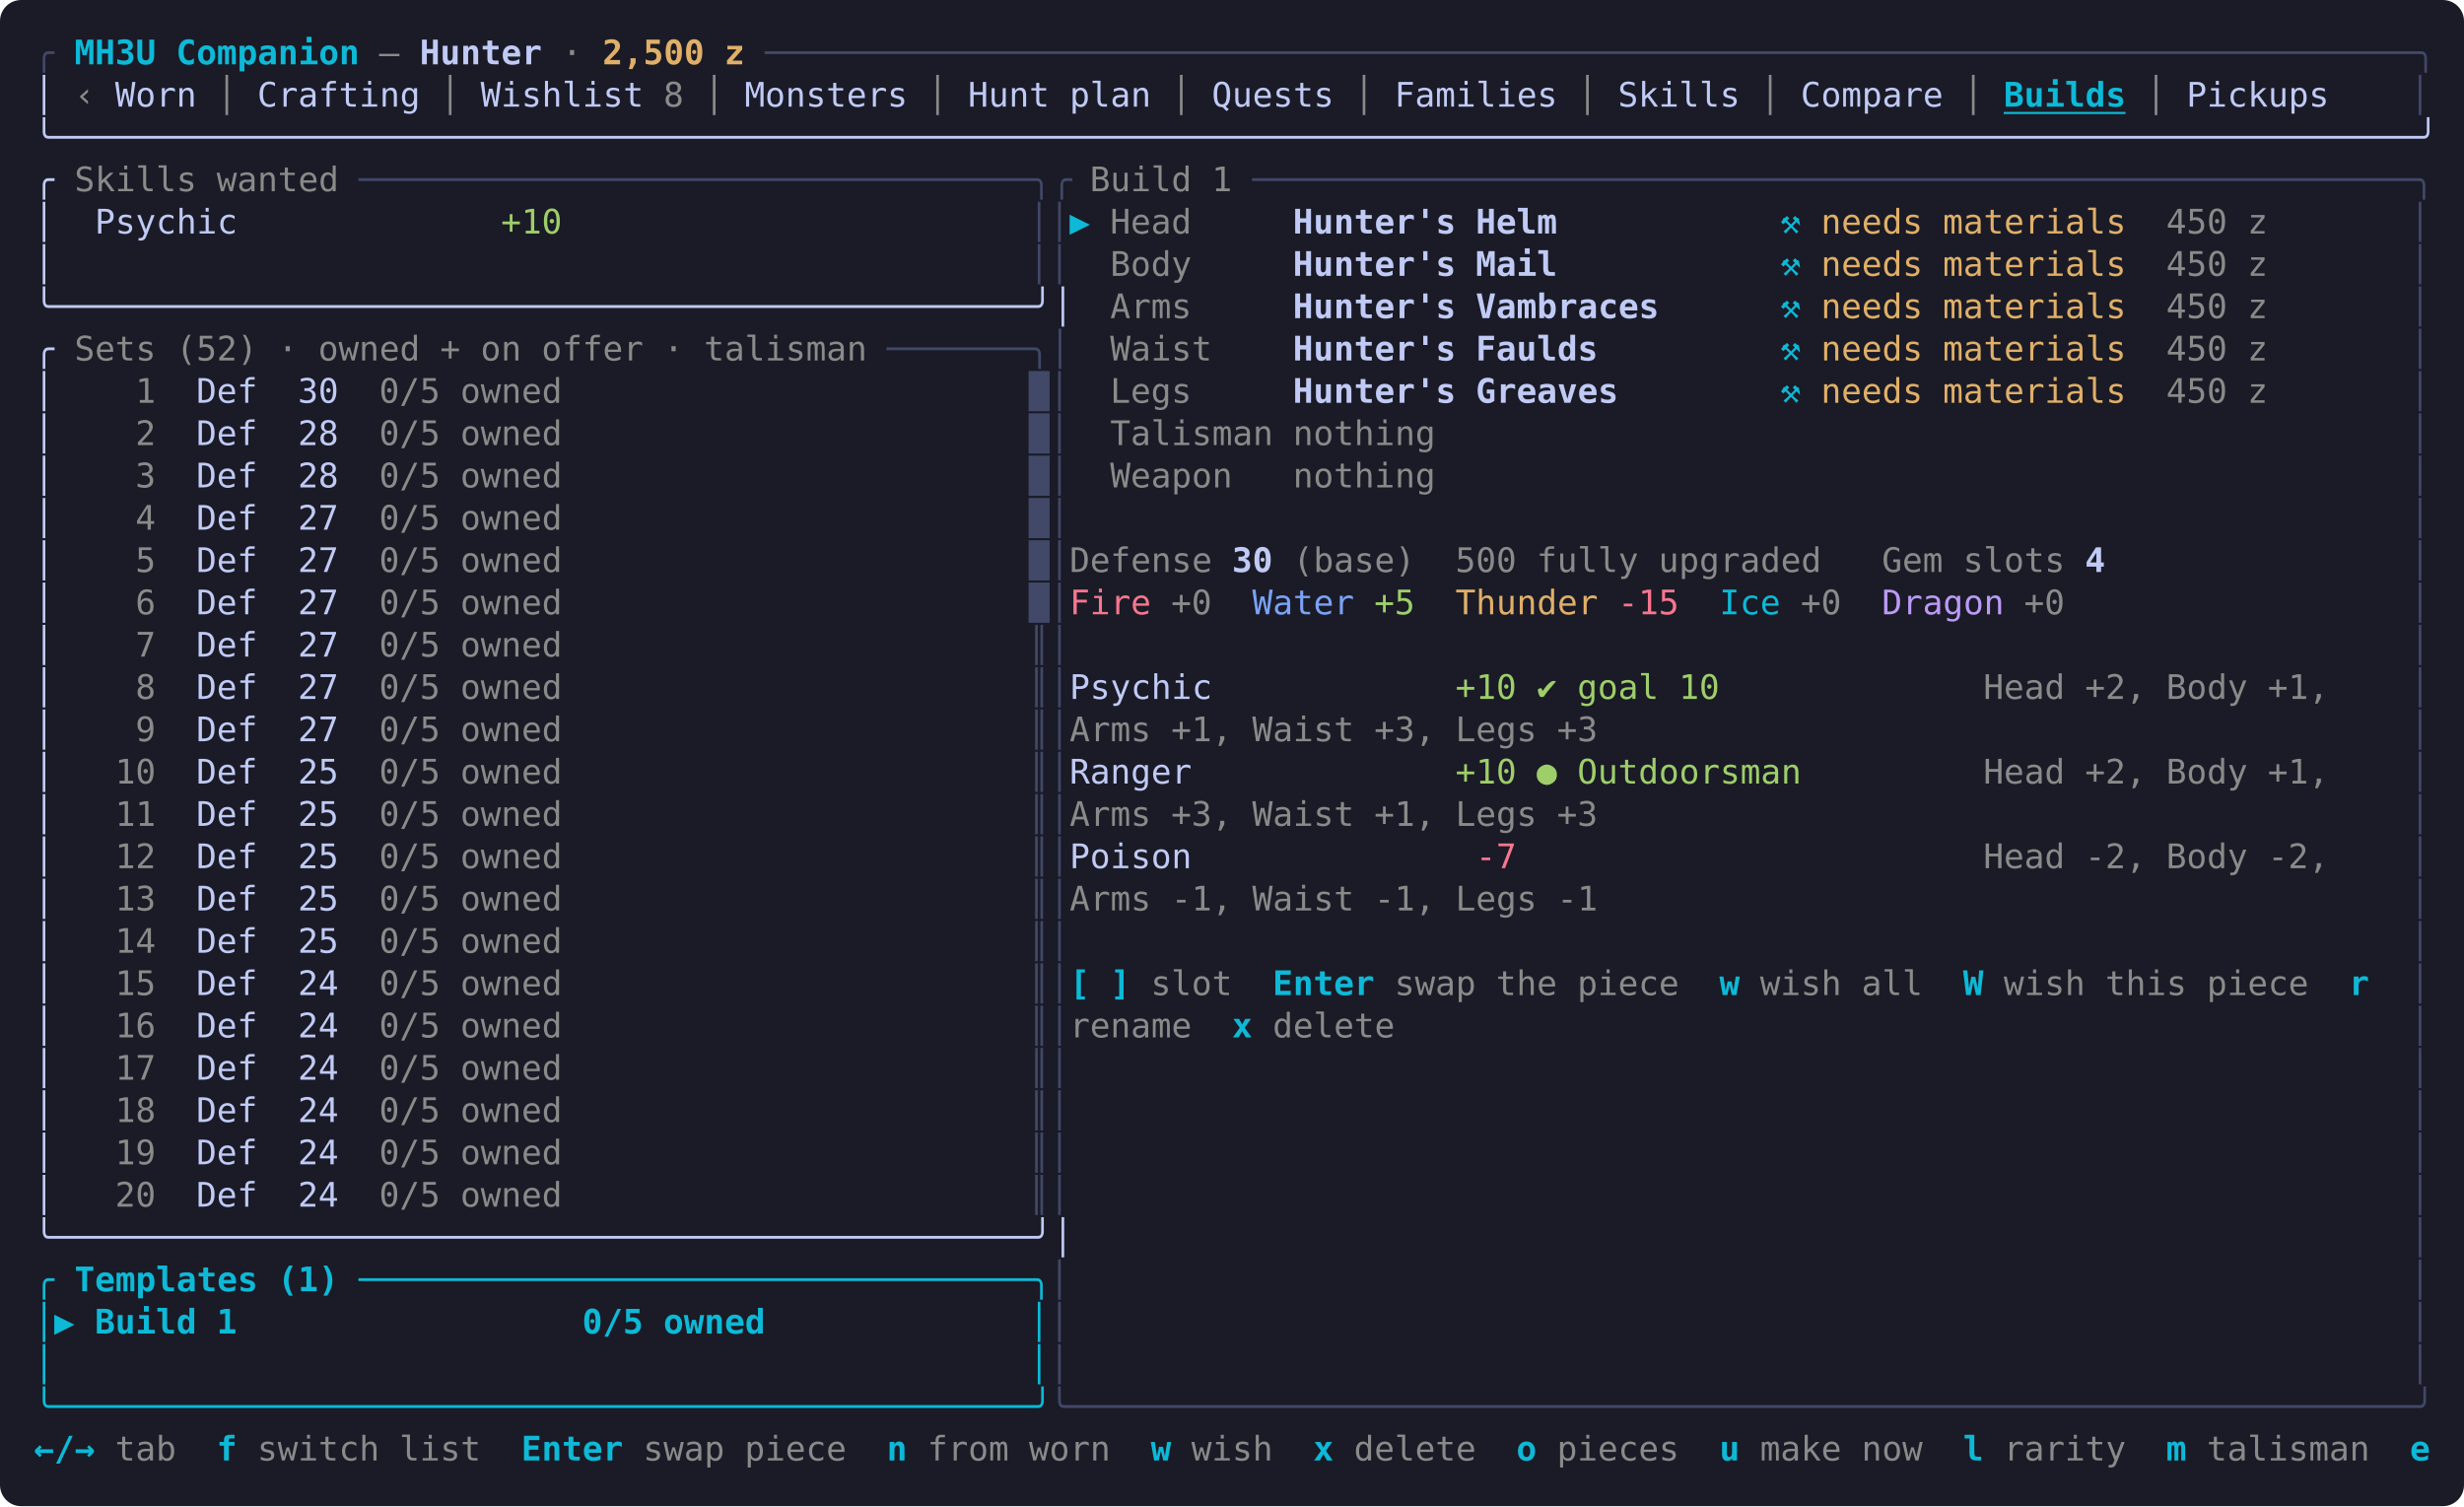
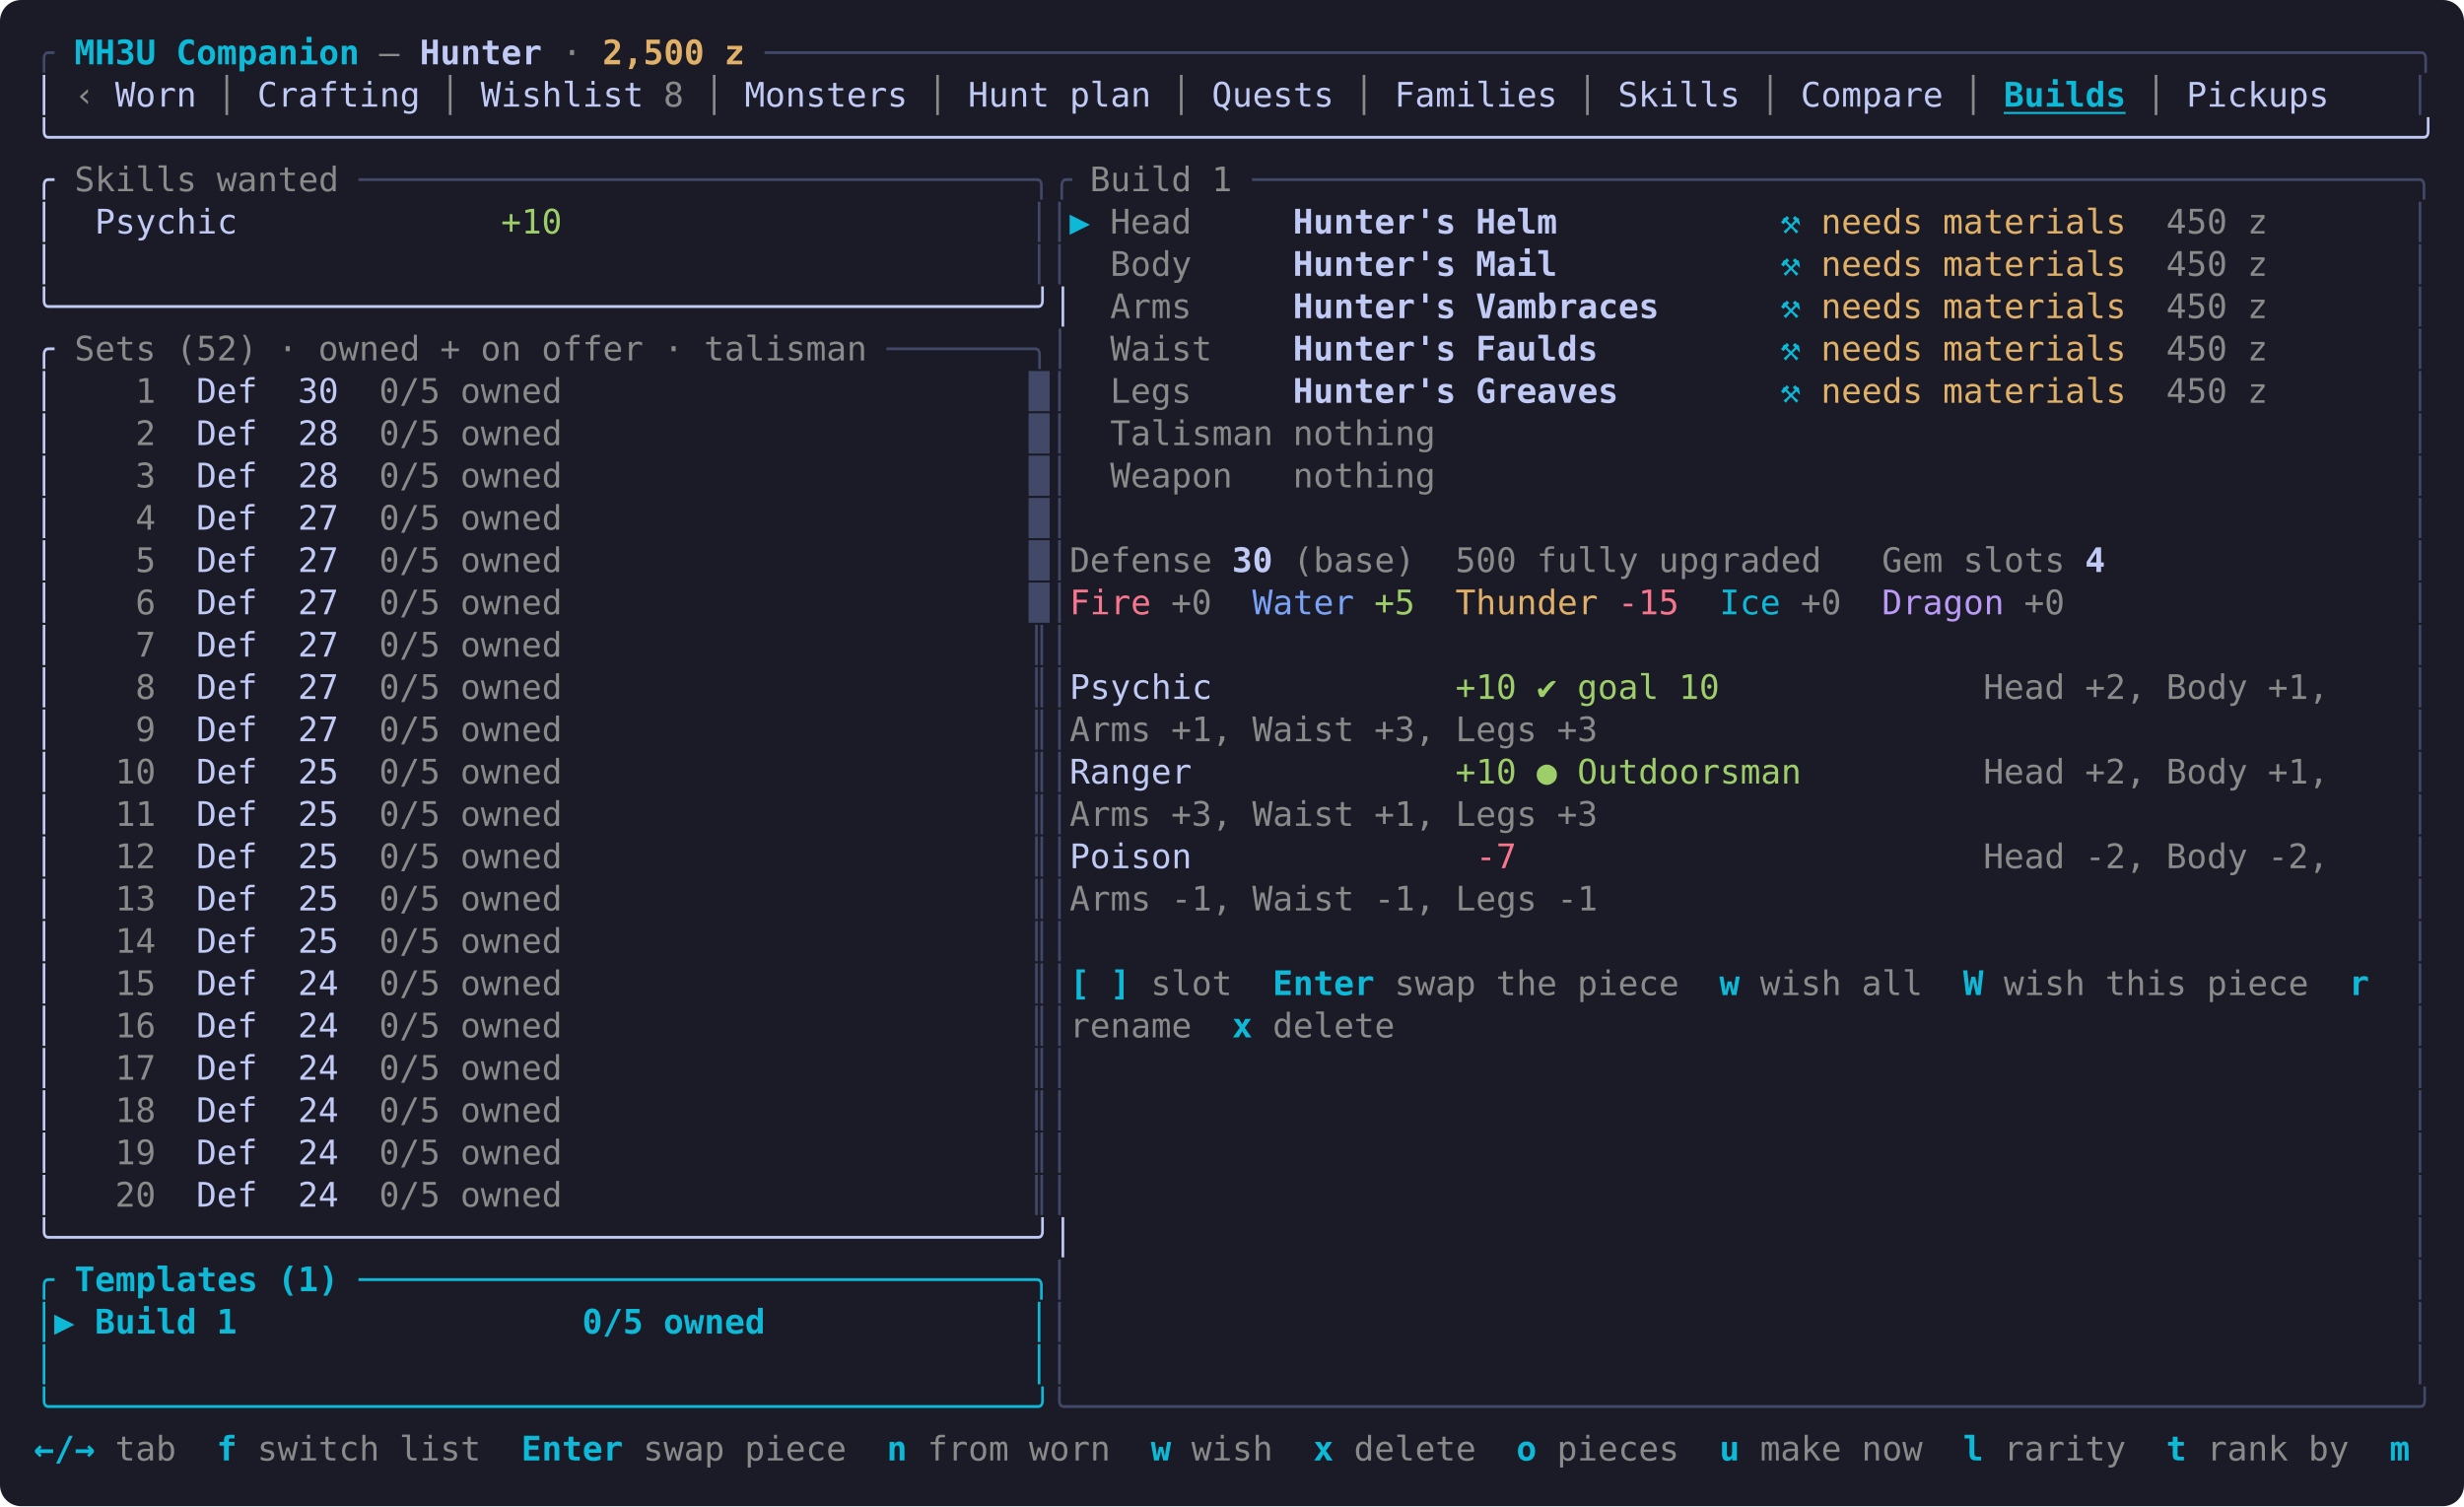
<svg xmlns="http://www.w3.org/2000/svg" width="1164.8" height="712" viewBox="0 0 1164.8 712" role="img">
  <rect width="100%" height="100%" rx="10" fill="#1a1b26" />
  <g font-family="'JetBrains Mono','JetBrainsMono Nerd Font','DejaVu Sans Mono',Menlo,Consolas,monospace" font-size="16">
    <text x="16.0" y="30.4" textLength="9.6" lengthAdjust="spacing" fill="#414868">╭</text>
    <text x="35.2" y="30.4" textLength="38.4" lengthAdjust="spacing" fill="#0db9d7" font-weight="bold">MH3U</text>
    <text x="83.2" y="30.4" textLength="86.4" lengthAdjust="spacing" fill="#0db9d7" font-weight="bold">Companion</text>
    <text x="179.2" y="30.4" textLength="9.6" lengthAdjust="spacing" fill="#8a8a8a">—</text>
    <text x="198.4" y="30.4" textLength="57.6" lengthAdjust="spacing" fill="#c0caf5" font-weight="bold">Hunter</text>
    <text x="265.6" y="30.4" textLength="9.6" lengthAdjust="spacing" fill="#8a8a8a">·</text>
    <text x="284.8" y="30.4" textLength="48.0" lengthAdjust="spacing" fill="#e0af68" font-weight="bold">2,500</text>
    <text x="342.4" y="30.4" textLength="9.6" lengthAdjust="spacing" fill="#e0af68" font-weight="bold">z</text>
    <text x="361.6" y="30.4" textLength="787.2" lengthAdjust="spacing" fill="#414868">─────────────────────────────────────────────────────────────────────────────────╮</text>
    <text x="16.0" y="50.4" textLength="9.6" lengthAdjust="spacing" fill="#c0caf5">│</text>
    <text x="35.2" y="50.4" textLength="9.6" lengthAdjust="spacing" fill="#8a8a8a">‹</text>
    <text x="54.4" y="50.4" textLength="38.4" lengthAdjust="spacing" fill="#c0caf5">Worn</text>
    <text x="102.4" y="50.4" textLength="9.6" lengthAdjust="spacing" fill="#8a8a8a">│</text>
    <text x="121.6" y="50.4" textLength="76.8" lengthAdjust="spacing" fill="#c0caf5">Crafting</text>
    <text x="208.0" y="50.4" textLength="9.6" lengthAdjust="spacing" fill="#8a8a8a">│</text>
    <text x="227.2" y="50.4" textLength="76.8" lengthAdjust="spacing" fill="#c0caf5">Wishlist</text>
    <text x="313.6" y="50.4" textLength="9.6" lengthAdjust="spacing" fill="#8a8a8a">8</text>
    <text x="332.8" y="50.4" textLength="9.6" lengthAdjust="spacing" fill="#8a8a8a">│</text>
    <text x="352.0" y="50.4" textLength="76.8" lengthAdjust="spacing" fill="#c0caf5">Monsters</text>
    <text x="438.4" y="50.4" textLength="9.6" lengthAdjust="spacing" fill="#8a8a8a">│</text>
    <text x="457.6" y="50.4" textLength="38.4" lengthAdjust="spacing" fill="#c0caf5">Hunt</text>
    <text x="505.6" y="50.4" textLength="38.4" lengthAdjust="spacing" fill="#c0caf5">plan</text>
    <text x="553.6" y="50.4" textLength="9.6" lengthAdjust="spacing" fill="#8a8a8a">│</text>
    <text x="572.8" y="50.4" textLength="57.6" lengthAdjust="spacing" fill="#c0caf5">Quests</text>
    <text x="640.0" y="50.4" textLength="9.6" lengthAdjust="spacing" fill="#8a8a8a">│</text>
    <text x="659.2" y="50.4" textLength="76.8" lengthAdjust="spacing" fill="#c0caf5">Families</text>
    <text x="745.6" y="50.4" textLength="9.6" lengthAdjust="spacing" fill="#8a8a8a">│</text>
    <text x="764.8" y="50.4" textLength="57.6" lengthAdjust="spacing" fill="#c0caf5">Skills</text>
    <text x="832.0" y="50.4" textLength="9.6" lengthAdjust="spacing" fill="#8a8a8a">│</text>
    <text x="851.2" y="50.4" textLength="67.2" lengthAdjust="spacing" fill="#c0caf5">Compare</text>
    <text x="928.0" y="50.4" textLength="9.6" lengthAdjust="spacing" fill="#8a8a8a">│</text>
    <text x="947.2" y="50.4" textLength="57.6" lengthAdjust="spacing" fill="#0db9d7" font-weight="bold">Builds</text>
    <line x1="947.2" y1="53.4" x2="1004.8" y2="53.4" stroke="#0db9d7" stroke-width="1" />
    <text x="1014.4" y="50.4" textLength="9.6" lengthAdjust="spacing" fill="#8a8a8a">│</text>
    <text x="1033.6" y="50.4" textLength="67.2" lengthAdjust="spacing" fill="#c0caf5">Pickups</text>
    <text x="1139.2" y="50.4" textLength="9.6" lengthAdjust="spacing" fill="#414868">│</text>
    <text x="16.0" y="70.4" textLength="1132.8" lengthAdjust="spacing" fill="#c0caf5">╰────────────────────────────────────────────────────────────────────────────────────────────────────────────────────╯</text>
    <text x="16.0" y="90.4" textLength="9.6" lengthAdjust="spacing" fill="#c0caf5">╭</text>
    <text x="35.2" y="90.4" textLength="57.6" lengthAdjust="spacing" fill="#8a8a8a">Skills</text>
    <text x="102.4" y="90.4" textLength="57.6" lengthAdjust="spacing" fill="#8a8a8a">wanted</text>
    <text x="169.6" y="90.4" textLength="336.0" lengthAdjust="spacing" fill="#414868">─────────────────────────────────╮╭</text>
    <text x="515.2" y="90.4" textLength="48.0" lengthAdjust="spacing" fill="#8a8a8a">Build</text>
    <text x="572.8" y="90.4" textLength="9.6" lengthAdjust="spacing" fill="#8a8a8a">1</text>
    <text x="592.0" y="90.4" textLength="556.8" lengthAdjust="spacing" fill="#414868">─────────────────────────────────────────────────────────╮</text>
    <text x="16.0" y="110.4" textLength="9.6" lengthAdjust="spacing" fill="#c0caf5">│</text>
    <text x="44.8" y="110.4" textLength="67.2" lengthAdjust="spacing" fill="#c0caf5">Psychic</text>
    <text x="236.8" y="110.4" textLength="28.8" lengthAdjust="spacing" fill="#9ece6a">+10</text>
    <text x="486.4" y="110.4" textLength="19.2" lengthAdjust="spacing" fill="#414868">││</text>
    <text x="505.6" y="110.4" textLength="9.6" lengthAdjust="spacing" fill="#0db9d7">▶︎</text>
    <text x="524.8" y="110.4" textLength="38.4" lengthAdjust="spacing" fill="#8a8a8a">Head</text>
    <text x="611.2" y="110.4" textLength="76.8" lengthAdjust="spacing" fill="#c0caf5" font-weight="bold">Hunter's</text>
    <text x="697.6" y="110.4" textLength="38.4" lengthAdjust="spacing" fill="#c0caf5" font-weight="bold">Helm</text>
    <text x="841.6" y="110.4" textLength="9.6" lengthAdjust="spacing" fill="#0db9d7">⚒︎</text>
    <text x="860.8" y="110.4" textLength="48.0" lengthAdjust="spacing" fill="#e0af68">needs</text>
    <text x="918.4" y="110.4" textLength="86.4" lengthAdjust="spacing" fill="#e0af68">materials</text>
    <text x="1024.0" y="110.4" textLength="28.8" lengthAdjust="spacing" fill="#8a8a8a">450</text>
    <text x="1062.4" y="110.4" textLength="9.6" lengthAdjust="spacing" fill="#8a8a8a">z</text>
    <text x="1139.2" y="110.4" textLength="9.6" lengthAdjust="spacing" fill="#414868">│</text>
    <text x="16.0" y="130.4" textLength="9.6" lengthAdjust="spacing" fill="#c0caf5">│</text>
    <text x="486.4" y="130.4" textLength="19.2" lengthAdjust="spacing" fill="#414868">││</text>
    <text x="524.8" y="130.4" textLength="38.4" lengthAdjust="spacing" fill="#8a8a8a">Body</text>
    <text x="611.2" y="130.4" textLength="76.8" lengthAdjust="spacing" fill="#c0caf5" font-weight="bold">Hunter's</text>
    <text x="697.6" y="130.4" textLength="38.4" lengthAdjust="spacing" fill="#c0caf5" font-weight="bold">Mail</text>
    <text x="841.6" y="130.4" textLength="9.6" lengthAdjust="spacing" fill="#0db9d7">⚒︎</text>
    <text x="860.8" y="130.4" textLength="48.0" lengthAdjust="spacing" fill="#e0af68">needs</text>
    <text x="918.4" y="130.4" textLength="86.4" lengthAdjust="spacing" fill="#e0af68">materials</text>
    <text x="1024.0" y="130.4" textLength="28.8" lengthAdjust="spacing" fill="#8a8a8a">450</text>
    <text x="1062.4" y="130.4" textLength="9.6" lengthAdjust="spacing" fill="#8a8a8a">z</text>
    <text x="1139.2" y="130.4" textLength="9.6" lengthAdjust="spacing" fill="#414868">│</text>
    <text x="16.0" y="150.4" textLength="489.6" lengthAdjust="spacing" fill="#c0caf5">╰────────────────────────────────────────────────╯│</text>
    <text x="524.8" y="150.4" textLength="38.4" lengthAdjust="spacing" fill="#8a8a8a">Arms</text>
    <text x="611.2" y="150.4" textLength="76.8" lengthAdjust="spacing" fill="#c0caf5" font-weight="bold">Hunter's</text>
    <text x="697.6" y="150.4" textLength="86.4" lengthAdjust="spacing" fill="#c0caf5" font-weight="bold">Vambraces</text>
    <text x="841.6" y="150.4" textLength="9.6" lengthAdjust="spacing" fill="#0db9d7">⚒︎</text>
    <text x="860.8" y="150.4" textLength="48.0" lengthAdjust="spacing" fill="#e0af68">needs</text>
    <text x="918.4" y="150.4" textLength="86.4" lengthAdjust="spacing" fill="#e0af68">materials</text>
    <text x="1024.0" y="150.4" textLength="28.8" lengthAdjust="spacing" fill="#8a8a8a">450</text>
    <text x="1062.4" y="150.4" textLength="9.6" lengthAdjust="spacing" fill="#8a8a8a">z</text>
    <text x="1139.2" y="150.4" textLength="9.6" lengthAdjust="spacing" fill="#414868">│</text>
    <text x="16.0" y="170.4" textLength="9.6" lengthAdjust="spacing" fill="#c0caf5">╭</text>
    <text x="35.2" y="170.4" textLength="38.4" lengthAdjust="spacing" fill="#8a8a8a">Sets</text>
    <text x="83.2" y="170.4" textLength="38.4" lengthAdjust="spacing" fill="#8a8a8a">(52)</text>
    <text x="131.2" y="170.4" textLength="9.6" lengthAdjust="spacing" fill="#8a8a8a">·</text>
    <text x="150.4" y="170.4" textLength="48.0" lengthAdjust="spacing" fill="#8a8a8a">owned</text>
    <text x="208.0" y="170.4" textLength="9.6" lengthAdjust="spacing" fill="#8a8a8a">+</text>
    <text x="227.2" y="170.4" textLength="19.2" lengthAdjust="spacing" fill="#8a8a8a">on</text>
    <text x="256.0" y="170.4" textLength="48.0" lengthAdjust="spacing" fill="#8a8a8a">offer</text>
    <text x="313.6" y="170.4" textLength="9.6" lengthAdjust="spacing" fill="#8a8a8a">·</text>
    <text x="332.8" y="170.4" textLength="76.8" lengthAdjust="spacing" fill="#8a8a8a">talisman</text>
    <text x="419.2" y="170.4" textLength="86.4" lengthAdjust="spacing" fill="#414868">───────╮│</text>
    <text x="524.8" y="170.4" textLength="48.0" lengthAdjust="spacing" fill="#8a8a8a">Waist</text>
    <text x="611.2" y="170.4" textLength="76.8" lengthAdjust="spacing" fill="#c0caf5" font-weight="bold">Hunter's</text>
    <text x="697.6" y="170.4" textLength="57.6" lengthAdjust="spacing" fill="#c0caf5" font-weight="bold">Faulds</text>
    <text x="841.6" y="170.4" textLength="9.6" lengthAdjust="spacing" fill="#0db9d7">⚒︎</text>
    <text x="860.8" y="170.4" textLength="48.0" lengthAdjust="spacing" fill="#e0af68">needs</text>
    <text x="918.4" y="170.4" textLength="86.4" lengthAdjust="spacing" fill="#e0af68">materials</text>
    <text x="1024.0" y="170.4" textLength="28.8" lengthAdjust="spacing" fill="#8a8a8a">450</text>
    <text x="1062.4" y="170.4" textLength="9.6" lengthAdjust="spacing" fill="#8a8a8a">z</text>
    <text x="1139.2" y="170.4" textLength="9.6" lengthAdjust="spacing" fill="#414868">│</text>
    <text x="16.0" y="190.4" textLength="9.6" lengthAdjust="spacing" fill="#c0caf5">│</text>
    <text x="64.0" y="190.4" textLength="9.6" lengthAdjust="spacing" fill="#8a8a8a">1</text>
    <text x="92.8" y="190.4" textLength="28.8" lengthAdjust="spacing" fill="#c0caf5">Def</text>
    <text x="140.8" y="190.4" textLength="19.2" lengthAdjust="spacing" fill="#c0caf5">30</text>
    <text x="179.2" y="190.4" textLength="28.8" lengthAdjust="spacing" fill="#8a8a8a">0/5</text>
    <text x="217.6" y="190.4" textLength="48.0" lengthAdjust="spacing" fill="#8a8a8a">owned</text>
    <text x="486.4" y="190.4" textLength="19.2" lengthAdjust="spacing" fill="#414868">█│</text>
    <text x="524.8" y="190.4" textLength="38.4" lengthAdjust="spacing" fill="#8a8a8a">Legs</text>
    <text x="611.2" y="190.4" textLength="76.8" lengthAdjust="spacing" fill="#c0caf5" font-weight="bold">Hunter's</text>
    <text x="697.6" y="190.4" textLength="67.2" lengthAdjust="spacing" fill="#c0caf5" font-weight="bold">Greaves</text>
    <text x="841.6" y="190.4" textLength="9.6" lengthAdjust="spacing" fill="#0db9d7">⚒︎</text>
    <text x="860.8" y="190.4" textLength="48.0" lengthAdjust="spacing" fill="#e0af68">needs</text>
    <text x="918.4" y="190.4" textLength="86.4" lengthAdjust="spacing" fill="#e0af68">materials</text>
    <text x="1024.0" y="190.4" textLength="28.8" lengthAdjust="spacing" fill="#8a8a8a">450</text>
    <text x="1062.4" y="190.4" textLength="9.6" lengthAdjust="spacing" fill="#8a8a8a">z</text>
    <text x="1139.2" y="190.4" textLength="9.6" lengthAdjust="spacing" fill="#414868">│</text>
    <text x="16.0" y="210.4" textLength="9.6" lengthAdjust="spacing" fill="#c0caf5">│</text>
    <text x="64.0" y="210.4" textLength="9.6" lengthAdjust="spacing" fill="#8a8a8a">2</text>
    <text x="92.8" y="210.4" textLength="28.8" lengthAdjust="spacing" fill="#c0caf5">Def</text>
    <text x="140.8" y="210.4" textLength="19.2" lengthAdjust="spacing" fill="#c0caf5">28</text>
    <text x="179.2" y="210.4" textLength="28.8" lengthAdjust="spacing" fill="#8a8a8a">0/5</text>
    <text x="217.6" y="210.4" textLength="48.0" lengthAdjust="spacing" fill="#8a8a8a">owned</text>
    <text x="486.4" y="210.4" textLength="19.2" lengthAdjust="spacing" fill="#414868">█│</text>
    <text x="524.8" y="210.4" textLength="76.8" lengthAdjust="spacing" fill="#8a8a8a">Talisman</text>
    <text x="611.2" y="210.4" textLength="67.2" lengthAdjust="spacing" fill="#8a8a8a">nothing</text>
    <text x="1139.2" y="210.4" textLength="9.6" lengthAdjust="spacing" fill="#414868">│</text>
    <text x="16.0" y="230.4" textLength="9.6" lengthAdjust="spacing" fill="#c0caf5">│</text>
    <text x="64.0" y="230.4" textLength="9.6" lengthAdjust="spacing" fill="#8a8a8a">3</text>
    <text x="92.8" y="230.4" textLength="28.8" lengthAdjust="spacing" fill="#c0caf5">Def</text>
    <text x="140.8" y="230.4" textLength="19.2" lengthAdjust="spacing" fill="#c0caf5">28</text>
    <text x="179.2" y="230.4" textLength="28.8" lengthAdjust="spacing" fill="#8a8a8a">0/5</text>
    <text x="217.6" y="230.4" textLength="48.0" lengthAdjust="spacing" fill="#8a8a8a">owned</text>
    <text x="486.4" y="230.4" textLength="19.2" lengthAdjust="spacing" fill="#414868">█│</text>
    <text x="524.8" y="230.4" textLength="57.6" lengthAdjust="spacing" fill="#8a8a8a">Weapon</text>
    <text x="611.2" y="230.4" textLength="67.2" lengthAdjust="spacing" fill="#8a8a8a">nothing</text>
    <text x="1139.2" y="230.4" textLength="9.6" lengthAdjust="spacing" fill="#414868">│</text>
    <text x="16.0" y="250.4" textLength="9.6" lengthAdjust="spacing" fill="#c0caf5">│</text>
    <text x="64.0" y="250.4" textLength="9.6" lengthAdjust="spacing" fill="#8a8a8a">4</text>
    <text x="92.8" y="250.4" textLength="28.8" lengthAdjust="spacing" fill="#c0caf5">Def</text>
    <text x="140.8" y="250.4" textLength="19.2" lengthAdjust="spacing" fill="#c0caf5">27</text>
    <text x="179.2" y="250.4" textLength="28.8" lengthAdjust="spacing" fill="#8a8a8a">0/5</text>
    <text x="217.6" y="250.4" textLength="48.0" lengthAdjust="spacing" fill="#8a8a8a">owned</text>
    <text x="486.4" y="250.4" textLength="19.2" lengthAdjust="spacing" fill="#414868">█│</text>
    <text x="1139.2" y="250.4" textLength="9.6" lengthAdjust="spacing" fill="#414868">│</text>
    <text x="16.0" y="270.4" textLength="9.6" lengthAdjust="spacing" fill="#c0caf5">│</text>
    <text x="64.0" y="270.4" textLength="9.6" lengthAdjust="spacing" fill="#8a8a8a">5</text>
    <text x="92.8" y="270.4" textLength="28.8" lengthAdjust="spacing" fill="#c0caf5">Def</text>
    <text x="140.8" y="270.4" textLength="19.2" lengthAdjust="spacing" fill="#c0caf5">27</text>
    <text x="179.2" y="270.4" textLength="28.8" lengthAdjust="spacing" fill="#8a8a8a">0/5</text>
    <text x="217.6" y="270.4" textLength="48.0" lengthAdjust="spacing" fill="#8a8a8a">owned</text>
    <text x="486.4" y="270.4" textLength="19.2" lengthAdjust="spacing" fill="#414868">█│</text>
    <text x="505.6" y="270.4" textLength="67.2" lengthAdjust="spacing" fill="#8a8a8a">Defense</text>
    <text x="582.4" y="270.4" textLength="19.2" lengthAdjust="spacing" fill="#c0caf5" font-weight="bold">30</text>
    <text x="611.2" y="270.4" textLength="57.6" lengthAdjust="spacing" fill="#8a8a8a">(base)</text>
    <text x="688.0" y="270.4" textLength="28.8" lengthAdjust="spacing" fill="#8a8a8a">500</text>
    <text x="726.4" y="270.4" textLength="48.0" lengthAdjust="spacing" fill="#8a8a8a">fully</text>
    <text x="784.0" y="270.4" textLength="76.8" lengthAdjust="spacing" fill="#8a8a8a">upgraded</text>
    <text x="889.6" y="270.4" textLength="28.8" lengthAdjust="spacing" fill="#8a8a8a">Gem</text>
    <text x="928.0" y="270.4" textLength="48.0" lengthAdjust="spacing" fill="#8a8a8a">slots</text>
    <text x="985.6" y="270.4" textLength="9.6" lengthAdjust="spacing" fill="#c0caf5" font-weight="bold">4</text>
    <text x="1139.2" y="270.4" textLength="9.6" lengthAdjust="spacing" fill="#414868">│</text>
    <text x="16.0" y="290.4" textLength="9.6" lengthAdjust="spacing" fill="#c0caf5">│</text>
    <text x="64.0" y="290.4" textLength="9.6" lengthAdjust="spacing" fill="#8a8a8a">6</text>
    <text x="92.8" y="290.4" textLength="28.8" lengthAdjust="spacing" fill="#c0caf5">Def</text>
    <text x="140.8" y="290.4" textLength="19.2" lengthAdjust="spacing" fill="#c0caf5">27</text>
    <text x="179.2" y="290.4" textLength="28.8" lengthAdjust="spacing" fill="#8a8a8a">0/5</text>
    <text x="217.6" y="290.4" textLength="48.0" lengthAdjust="spacing" fill="#8a8a8a">owned</text>
    <text x="486.4" y="290.4" textLength="19.2" lengthAdjust="spacing" fill="#414868">█│</text>
    <text x="505.6" y="290.4" textLength="38.4" lengthAdjust="spacing" fill="#f7768e">Fire</text>
    <text x="553.6" y="290.4" textLength="19.2" lengthAdjust="spacing" fill="#8a8a8a">+0</text>
    <text x="592.0" y="290.4" textLength="48.0" lengthAdjust="spacing" fill="#7aa2f7">Water</text>
    <text x="649.6" y="290.4" textLength="19.2" lengthAdjust="spacing" fill="#9ece6a">+5</text>
    <text x="688.0" y="290.4" textLength="67.2" lengthAdjust="spacing" fill="#e0af68">Thunder</text>
    <text x="764.8" y="290.4" textLength="28.8" lengthAdjust="spacing" fill="#f7768e">-15</text>
    <text x="812.8" y="290.4" textLength="28.8" lengthAdjust="spacing" fill="#0db9d7">Ice</text>
    <text x="851.2" y="290.4" textLength="19.2" lengthAdjust="spacing" fill="#8a8a8a">+0</text>
    <text x="889.6" y="290.4" textLength="57.6" lengthAdjust="spacing" fill="#bb9af7">Dragon</text>
    <text x="956.8" y="290.4" textLength="19.2" lengthAdjust="spacing" fill="#8a8a8a">+0</text>
    <text x="1139.2" y="290.4" textLength="9.6" lengthAdjust="spacing" fill="#414868">│</text>
    <text x="16.0" y="310.4" textLength="9.6" lengthAdjust="spacing" fill="#c0caf5">│</text>
    <text x="64.0" y="310.4" textLength="9.6" lengthAdjust="spacing" fill="#8a8a8a">7</text>
    <text x="92.8" y="310.4" textLength="28.8" lengthAdjust="spacing" fill="#c0caf5">Def</text>
    <text x="140.8" y="310.4" textLength="19.2" lengthAdjust="spacing" fill="#c0caf5">27</text>
    <text x="179.2" y="310.4" textLength="28.8" lengthAdjust="spacing" fill="#8a8a8a">0/5</text>
    <text x="217.6" y="310.4" textLength="48.0" lengthAdjust="spacing" fill="#8a8a8a">owned</text>
    <text x="486.4" y="310.4" textLength="19.2" lengthAdjust="spacing" fill="#414868">║│</text>
    <text x="1139.2" y="310.4" textLength="9.6" lengthAdjust="spacing" fill="#414868">│</text>
    <text x="16.0" y="330.4" textLength="9.6" lengthAdjust="spacing" fill="#c0caf5">│</text>
    <text x="64.0" y="330.4" textLength="9.6" lengthAdjust="spacing" fill="#8a8a8a">8</text>
    <text x="92.8" y="330.4" textLength="28.8" lengthAdjust="spacing" fill="#c0caf5">Def</text>
    <text x="140.8" y="330.4" textLength="19.2" lengthAdjust="spacing" fill="#c0caf5">27</text>
    <text x="179.2" y="330.4" textLength="28.8" lengthAdjust="spacing" fill="#8a8a8a">0/5</text>
    <text x="217.6" y="330.4" textLength="48.0" lengthAdjust="spacing" fill="#8a8a8a">owned</text>
    <text x="486.4" y="330.4" textLength="19.2" lengthAdjust="spacing" fill="#414868">║│</text>
    <text x="505.6" y="330.4" textLength="67.2" lengthAdjust="spacing" fill="#c0caf5">Psychic</text>
    <text x="688.0" y="330.4" textLength="28.8" lengthAdjust="spacing" fill="#9ece6a">+10</text>
    <text x="726.4" y="330.4" textLength="9.6" lengthAdjust="spacing" fill="#9ece6a">✔︎</text>
    <text x="745.6" y="330.4" textLength="38.4" lengthAdjust="spacing" fill="#9ece6a">goal</text>
    <text x="793.6" y="330.4" textLength="19.2" lengthAdjust="spacing" fill="#9ece6a">10</text>
    <text x="937.6" y="330.4" textLength="38.4" lengthAdjust="spacing" fill="#8a8a8a">Head</text>
    <text x="985.6" y="330.4" textLength="28.8" lengthAdjust="spacing" fill="#8a8a8a">+2,</text>
    <text x="1024.0" y="330.4" textLength="38.4" lengthAdjust="spacing" fill="#8a8a8a">Body</text>
    <text x="1072.0" y="330.4" textLength="28.8" lengthAdjust="spacing" fill="#8a8a8a">+1,</text>
    <text x="1139.2" y="330.4" textLength="9.6" lengthAdjust="spacing" fill="#414868">│</text>
    <text x="16.0" y="350.4" textLength="9.6" lengthAdjust="spacing" fill="#c0caf5">│</text>
    <text x="64.0" y="350.4" textLength="9.6" lengthAdjust="spacing" fill="#8a8a8a">9</text>
    <text x="92.8" y="350.4" textLength="28.8" lengthAdjust="spacing" fill="#c0caf5">Def</text>
    <text x="140.8" y="350.4" textLength="19.2" lengthAdjust="spacing" fill="#c0caf5">27</text>
    <text x="179.2" y="350.4" textLength="28.8" lengthAdjust="spacing" fill="#8a8a8a">0/5</text>
    <text x="217.6" y="350.4" textLength="48.0" lengthAdjust="spacing" fill="#8a8a8a">owned</text>
    <text x="486.4" y="350.4" textLength="19.2" lengthAdjust="spacing" fill="#414868">║│</text>
    <text x="505.6" y="350.4" textLength="38.4" lengthAdjust="spacing" fill="#8a8a8a">Arms</text>
    <text x="553.6" y="350.4" textLength="28.8" lengthAdjust="spacing" fill="#8a8a8a">+1,</text>
    <text x="592.0" y="350.4" textLength="48.0" lengthAdjust="spacing" fill="#8a8a8a">Waist</text>
    <text x="649.6" y="350.4" textLength="28.8" lengthAdjust="spacing" fill="#8a8a8a">+3,</text>
    <text x="688.0" y="350.4" textLength="38.4" lengthAdjust="spacing" fill="#8a8a8a">Legs</text>
    <text x="736.0" y="350.4" textLength="19.2" lengthAdjust="spacing" fill="#8a8a8a">+3</text>
    <text x="1139.2" y="350.4" textLength="9.6" lengthAdjust="spacing" fill="#414868">│</text>
    <text x="16.0" y="370.4" textLength="9.6" lengthAdjust="spacing" fill="#c0caf5">│</text>
    <text x="54.4" y="370.4" textLength="19.2" lengthAdjust="spacing" fill="#8a8a8a">10</text>
    <text x="92.8" y="370.4" textLength="28.8" lengthAdjust="spacing" fill="#c0caf5">Def</text>
    <text x="140.8" y="370.4" textLength="19.2" lengthAdjust="spacing" fill="#c0caf5">25</text>
    <text x="179.2" y="370.4" textLength="28.8" lengthAdjust="spacing" fill="#8a8a8a">0/5</text>
    <text x="217.6" y="370.4" textLength="48.0" lengthAdjust="spacing" fill="#8a8a8a">owned</text>
    <text x="486.4" y="370.4" textLength="19.2" lengthAdjust="spacing" fill="#414868">║│</text>
    <text x="505.6" y="370.4" textLength="57.6" lengthAdjust="spacing" fill="#c0caf5">Ranger</text>
    <text x="688.0" y="370.4" textLength="28.8" lengthAdjust="spacing" fill="#9ece6a">+10</text>
    <text x="726.4" y="370.4" textLength="9.6" lengthAdjust="spacing" fill="#9ece6a">●</text>
    <text x="745.6" y="370.4" textLength="105.6" lengthAdjust="spacing" fill="#9ece6a">Outdoorsman</text>
    <text x="937.6" y="370.4" textLength="38.4" lengthAdjust="spacing" fill="#8a8a8a">Head</text>
    <text x="985.6" y="370.4" textLength="28.8" lengthAdjust="spacing" fill="#8a8a8a">+2,</text>
    <text x="1024.0" y="370.4" textLength="38.4" lengthAdjust="spacing" fill="#8a8a8a">Body</text>
    <text x="1072.0" y="370.4" textLength="28.8" lengthAdjust="spacing" fill="#8a8a8a">+1,</text>
    <text x="1139.2" y="370.4" textLength="9.6" lengthAdjust="spacing" fill="#414868">│</text>
    <text x="16.0" y="390.4" textLength="9.6" lengthAdjust="spacing" fill="#c0caf5">│</text>
    <text x="54.4" y="390.4" textLength="19.2" lengthAdjust="spacing" fill="#8a8a8a">11</text>
    <text x="92.8" y="390.4" textLength="28.8" lengthAdjust="spacing" fill="#c0caf5">Def</text>
    <text x="140.8" y="390.4" textLength="19.2" lengthAdjust="spacing" fill="#c0caf5">25</text>
    <text x="179.2" y="390.4" textLength="28.8" lengthAdjust="spacing" fill="#8a8a8a">0/5</text>
    <text x="217.6" y="390.4" textLength="48.0" lengthAdjust="spacing" fill="#8a8a8a">owned</text>
    <text x="486.4" y="390.4" textLength="19.2" lengthAdjust="spacing" fill="#414868">║│</text>
    <text x="505.6" y="390.4" textLength="38.4" lengthAdjust="spacing" fill="#8a8a8a">Arms</text>
    <text x="553.6" y="390.4" textLength="28.8" lengthAdjust="spacing" fill="#8a8a8a">+3,</text>
    <text x="592.0" y="390.4" textLength="48.0" lengthAdjust="spacing" fill="#8a8a8a">Waist</text>
    <text x="649.6" y="390.4" textLength="28.8" lengthAdjust="spacing" fill="#8a8a8a">+1,</text>
    <text x="688.0" y="390.4" textLength="38.4" lengthAdjust="spacing" fill="#8a8a8a">Legs</text>
    <text x="736.0" y="390.4" textLength="19.2" lengthAdjust="spacing" fill="#8a8a8a">+3</text>
    <text x="1139.2" y="390.4" textLength="9.6" lengthAdjust="spacing" fill="#414868">│</text>
    <text x="16.0" y="410.4" textLength="9.6" lengthAdjust="spacing" fill="#c0caf5">│</text>
    <text x="54.4" y="410.4" textLength="19.2" lengthAdjust="spacing" fill="#8a8a8a">12</text>
    <text x="92.8" y="410.4" textLength="28.8" lengthAdjust="spacing" fill="#c0caf5">Def</text>
    <text x="140.8" y="410.4" textLength="19.2" lengthAdjust="spacing" fill="#c0caf5">25</text>
    <text x="179.2" y="410.4" textLength="28.8" lengthAdjust="spacing" fill="#8a8a8a">0/5</text>
    <text x="217.6" y="410.4" textLength="48.0" lengthAdjust="spacing" fill="#8a8a8a">owned</text>
    <text x="486.4" y="410.4" textLength="19.2" lengthAdjust="spacing" fill="#414868">║│</text>
    <text x="505.6" y="410.4" textLength="57.6" lengthAdjust="spacing" fill="#c0caf5">Poison</text>
    <text x="697.6" y="410.4" textLength="19.2" lengthAdjust="spacing" fill="#f7768e">-7</text>
    <text x="937.6" y="410.4" textLength="38.4" lengthAdjust="spacing" fill="#8a8a8a">Head</text>
    <text x="985.6" y="410.4" textLength="28.8" lengthAdjust="spacing" fill="#8a8a8a">-2,</text>
    <text x="1024.0" y="410.4" textLength="38.4" lengthAdjust="spacing" fill="#8a8a8a">Body</text>
    <text x="1072.0" y="410.4" textLength="28.8" lengthAdjust="spacing" fill="#8a8a8a">-2,</text>
    <text x="1139.2" y="410.4" textLength="9.6" lengthAdjust="spacing" fill="#414868">│</text>
    <text x="16.0" y="430.4" textLength="9.6" lengthAdjust="spacing" fill="#c0caf5">│</text>
    <text x="54.4" y="430.4" textLength="19.2" lengthAdjust="spacing" fill="#8a8a8a">13</text>
    <text x="92.8" y="430.4" textLength="28.8" lengthAdjust="spacing" fill="#c0caf5">Def</text>
    <text x="140.8" y="430.4" textLength="19.2" lengthAdjust="spacing" fill="#c0caf5">25</text>
    <text x="179.2" y="430.4" textLength="28.8" lengthAdjust="spacing" fill="#8a8a8a">0/5</text>
    <text x="217.6" y="430.4" textLength="48.0" lengthAdjust="spacing" fill="#8a8a8a">owned</text>
    <text x="486.4" y="430.4" textLength="19.2" lengthAdjust="spacing" fill="#414868">║│</text>
    <text x="505.6" y="430.4" textLength="38.4" lengthAdjust="spacing" fill="#8a8a8a">Arms</text>
    <text x="553.6" y="430.4" textLength="28.8" lengthAdjust="spacing" fill="#8a8a8a">-1,</text>
    <text x="592.0" y="430.4" textLength="48.0" lengthAdjust="spacing" fill="#8a8a8a">Waist</text>
    <text x="649.6" y="430.4" textLength="28.8" lengthAdjust="spacing" fill="#8a8a8a">-1,</text>
    <text x="688.0" y="430.4" textLength="38.4" lengthAdjust="spacing" fill="#8a8a8a">Legs</text>
    <text x="736.0" y="430.4" textLength="19.2" lengthAdjust="spacing" fill="#8a8a8a">-1</text>
    <text x="1139.2" y="430.4" textLength="9.6" lengthAdjust="spacing" fill="#414868">│</text>
    <text x="16.0" y="450.4" textLength="9.6" lengthAdjust="spacing" fill="#c0caf5">│</text>
    <text x="54.4" y="450.4" textLength="19.2" lengthAdjust="spacing" fill="#8a8a8a">14</text>
    <text x="92.8" y="450.4" textLength="28.8" lengthAdjust="spacing" fill="#c0caf5">Def</text>
    <text x="140.8" y="450.4" textLength="19.2" lengthAdjust="spacing" fill="#c0caf5">25</text>
    <text x="179.2" y="450.4" textLength="28.8" lengthAdjust="spacing" fill="#8a8a8a">0/5</text>
    <text x="217.6" y="450.4" textLength="48.0" lengthAdjust="spacing" fill="#8a8a8a">owned</text>
    <text x="486.4" y="450.4" textLength="19.2" lengthAdjust="spacing" fill="#414868">║│</text>
    <text x="1139.2" y="450.4" textLength="9.6" lengthAdjust="spacing" fill="#414868">│</text>
    <text x="16.0" y="470.4" textLength="9.6" lengthAdjust="spacing" fill="#c0caf5">│</text>
    <text x="54.4" y="470.4" textLength="19.2" lengthAdjust="spacing" fill="#8a8a8a">15</text>
    <text x="92.8" y="470.4" textLength="28.8" lengthAdjust="spacing" fill="#c0caf5">Def</text>
    <text x="140.8" y="470.4" textLength="19.2" lengthAdjust="spacing" fill="#c0caf5">24</text>
    <text x="179.2" y="470.4" textLength="28.8" lengthAdjust="spacing" fill="#8a8a8a">0/5</text>
    <text x="217.6" y="470.4" textLength="48.0" lengthAdjust="spacing" fill="#8a8a8a">owned</text>
    <text x="486.4" y="470.4" textLength="19.2" lengthAdjust="spacing" fill="#414868">║│</text>
    <text x="505.6" y="470.4" textLength="9.6" lengthAdjust="spacing" fill="#0db9d7" font-weight="bold">[</text>
    <text x="524.8" y="470.4" textLength="9.6" lengthAdjust="spacing" fill="#0db9d7" font-weight="bold">]</text>
    <text x="544.0" y="470.4" textLength="38.4" lengthAdjust="spacing" fill="#8a8a8a">slot</text>
    <text x="601.6" y="470.4" textLength="48.0" lengthAdjust="spacing" fill="#0db9d7" font-weight="bold">Enter</text>
    <text x="659.2" y="470.4" textLength="38.4" lengthAdjust="spacing" fill="#8a8a8a">swap</text>
    <text x="707.2" y="470.4" textLength="28.8" lengthAdjust="spacing" fill="#8a8a8a">the</text>
    <text x="745.6" y="470.4" textLength="48.0" lengthAdjust="spacing" fill="#8a8a8a">piece</text>
    <text x="812.8" y="470.4" textLength="9.6" lengthAdjust="spacing" fill="#0db9d7" font-weight="bold">w</text>
    <text x="832.0" y="470.4" textLength="38.4" lengthAdjust="spacing" fill="#8a8a8a">wish</text>
    <text x="880.0" y="470.4" textLength="28.8" lengthAdjust="spacing" fill="#8a8a8a">all</text>
    <text x="928.0" y="470.4" textLength="9.6" lengthAdjust="spacing" fill="#0db9d7" font-weight="bold">W</text>
    <text x="947.2" y="470.4" textLength="38.4" lengthAdjust="spacing" fill="#8a8a8a">wish</text>
    <text x="995.2" y="470.4" textLength="38.4" lengthAdjust="spacing" fill="#8a8a8a">this</text>
    <text x="1043.2" y="470.4" textLength="48.0" lengthAdjust="spacing" fill="#8a8a8a">piece</text>
    <text x="1110.4" y="470.4" textLength="9.6" lengthAdjust="spacing" fill="#0db9d7" font-weight="bold">r</text>
    <text x="1139.2" y="470.4" textLength="9.6" lengthAdjust="spacing" fill="#414868">│</text>
    <text x="16.0" y="490.4" textLength="9.6" lengthAdjust="spacing" fill="#c0caf5">│</text>
    <text x="54.4" y="490.4" textLength="19.2" lengthAdjust="spacing" fill="#8a8a8a">16</text>
    <text x="92.8" y="490.4" textLength="28.8" lengthAdjust="spacing" fill="#c0caf5">Def</text>
    <text x="140.8" y="490.4" textLength="19.2" lengthAdjust="spacing" fill="#c0caf5">24</text>
    <text x="179.2" y="490.4" textLength="28.8" lengthAdjust="spacing" fill="#8a8a8a">0/5</text>
    <text x="217.6" y="490.4" textLength="48.0" lengthAdjust="spacing" fill="#8a8a8a">owned</text>
    <text x="486.4" y="490.4" textLength="19.2" lengthAdjust="spacing" fill="#414868">║│</text>
    <text x="505.6" y="490.4" textLength="57.6" lengthAdjust="spacing" fill="#8a8a8a">rename</text>
    <text x="582.4" y="490.4" textLength="9.6" lengthAdjust="spacing" fill="#0db9d7" font-weight="bold">x</text>
    <text x="601.6" y="490.4" textLength="57.6" lengthAdjust="spacing" fill="#8a8a8a">delete</text>
    <text x="1139.2" y="490.4" textLength="9.6" lengthAdjust="spacing" fill="#414868">│</text>
    <text x="16.0" y="510.4" textLength="9.6" lengthAdjust="spacing" fill="#c0caf5">│</text>
    <text x="54.4" y="510.4" textLength="19.2" lengthAdjust="spacing" fill="#8a8a8a">17</text>
    <text x="92.8" y="510.4" textLength="28.8" lengthAdjust="spacing" fill="#c0caf5">Def</text>
    <text x="140.8" y="510.4" textLength="19.2" lengthAdjust="spacing" fill="#c0caf5">24</text>
    <text x="179.2" y="510.4" textLength="28.8" lengthAdjust="spacing" fill="#8a8a8a">0/5</text>
    <text x="217.6" y="510.4" textLength="48.0" lengthAdjust="spacing" fill="#8a8a8a">owned</text>
    <text x="486.4" y="510.4" textLength="19.2" lengthAdjust="spacing" fill="#414868">║│</text>
    <text x="1139.2" y="510.4" textLength="9.6" lengthAdjust="spacing" fill="#414868">│</text>
    <text x="16.0" y="530.4" textLength="9.6" lengthAdjust="spacing" fill="#c0caf5">│</text>
    <text x="54.4" y="530.4" textLength="19.2" lengthAdjust="spacing" fill="#8a8a8a">18</text>
    <text x="92.8" y="530.4" textLength="28.8" lengthAdjust="spacing" fill="#c0caf5">Def</text>
    <text x="140.8" y="530.4" textLength="19.2" lengthAdjust="spacing" fill="#c0caf5">24</text>
    <text x="179.2" y="530.4" textLength="28.8" lengthAdjust="spacing" fill="#8a8a8a">0/5</text>
    <text x="217.6" y="530.4" textLength="48.0" lengthAdjust="spacing" fill="#8a8a8a">owned</text>
    <text x="486.4" y="530.4" textLength="19.2" lengthAdjust="spacing" fill="#414868">║│</text>
    <text x="1139.2" y="530.4" textLength="9.6" lengthAdjust="spacing" fill="#414868">│</text>
    <text x="16.0" y="550.4" textLength="9.6" lengthAdjust="spacing" fill="#c0caf5">│</text>
    <text x="54.4" y="550.4" textLength="19.2" lengthAdjust="spacing" fill="#8a8a8a">19</text>
    <text x="92.8" y="550.4" textLength="28.8" lengthAdjust="spacing" fill="#c0caf5">Def</text>
    <text x="140.8" y="550.4" textLength="19.2" lengthAdjust="spacing" fill="#c0caf5">24</text>
    <text x="179.2" y="550.4" textLength="28.8" lengthAdjust="spacing" fill="#8a8a8a">0/5</text>
    <text x="217.6" y="550.4" textLength="48.0" lengthAdjust="spacing" fill="#8a8a8a">owned</text>
    <text x="486.4" y="550.4" textLength="19.2" lengthAdjust="spacing" fill="#414868">║│</text>
    <text x="1139.2" y="550.4" textLength="9.6" lengthAdjust="spacing" fill="#414868">│</text>
    <text x="16.0" y="570.4" textLength="9.6" lengthAdjust="spacing" fill="#c0caf5">│</text>
    <text x="54.4" y="570.4" textLength="19.2" lengthAdjust="spacing" fill="#8a8a8a">20</text>
    <text x="92.8" y="570.4" textLength="28.8" lengthAdjust="spacing" fill="#c0caf5">Def</text>
    <text x="140.8" y="570.4" textLength="19.2" lengthAdjust="spacing" fill="#c0caf5">24</text>
    <text x="179.2" y="570.4" textLength="28.8" lengthAdjust="spacing" fill="#8a8a8a">0/5</text>
    <text x="217.6" y="570.4" textLength="48.0" lengthAdjust="spacing" fill="#8a8a8a">owned</text>
    <text x="486.4" y="570.4" textLength="19.2" lengthAdjust="spacing" fill="#414868">║│</text>
    <text x="1139.2" y="570.4" textLength="9.6" lengthAdjust="spacing" fill="#414868">│</text>
    <text x="16.0" y="590.4" textLength="489.6" lengthAdjust="spacing" fill="#c0caf5">╰────────────────────────────────────────────────╯│</text>
    <text x="1139.2" y="590.4" textLength="9.6" lengthAdjust="spacing" fill="#414868">│</text>
    <text x="16.0" y="610.4" textLength="9.6" lengthAdjust="spacing" fill="#0db9d7">╭</text>
    <text x="35.2" y="610.4" textLength="86.4" lengthAdjust="spacing" fill="#0db9d7" font-weight="bold">Templates</text>
    <text x="131.2" y="610.4" textLength="28.8" lengthAdjust="spacing" fill="#0db9d7" font-weight="bold">(1)</text>
    <text x="169.6" y="610.4" textLength="326.4" lengthAdjust="spacing" fill="#0db9d7">─────────────────────────────────╮</text>
    <text x="496.0" y="610.4" textLength="9.6" lengthAdjust="spacing" fill="#414868">│</text>
    <text x="1139.2" y="610.4" textLength="9.6" lengthAdjust="spacing" fill="#414868">│</text>
    <text x="16.0" y="630.4" textLength="9.6" lengthAdjust="spacing" fill="#0db9d7">│</text>
    <text x="25.6" y="630.4" textLength="9.6" lengthAdjust="spacing" fill="#0db9d7" font-weight="bold">▶︎</text>
    <text x="44.8" y="630.4" textLength="48.0" lengthAdjust="spacing" fill="#0db9d7" font-weight="bold">Build</text>
    <text x="102.4" y="630.4" textLength="9.6" lengthAdjust="spacing" fill="#0db9d7" font-weight="bold">1</text>
    <text x="275.2" y="630.4" textLength="28.8" lengthAdjust="spacing" fill="#0db9d7" font-weight="bold">0/5</text>
    <text x="313.6" y="630.4" textLength="48.0" lengthAdjust="spacing" fill="#0db9d7" font-weight="bold">owned</text>
    <text x="486.4" y="630.4" textLength="9.6" lengthAdjust="spacing" fill="#0db9d7">│</text>
    <text x="496.0" y="630.4" textLength="9.6" lengthAdjust="spacing" fill="#414868">│</text>
    <text x="1139.2" y="630.4" textLength="9.6" lengthAdjust="spacing" fill="#414868">│</text>
    <text x="16.0" y="650.4" textLength="9.6" lengthAdjust="spacing" fill="#0db9d7">│</text>
    <text x="486.4" y="650.4" textLength="9.6" lengthAdjust="spacing" fill="#0db9d7">│</text>
    <text x="496.0" y="650.4" textLength="9.6" lengthAdjust="spacing" fill="#414868">│</text>
    <text x="1139.2" y="650.4" textLength="9.6" lengthAdjust="spacing" fill="#414868">│</text>
    <text x="16.0" y="670.4" textLength="480.0" lengthAdjust="spacing" fill="#0db9d7">╰────────────────────────────────────────────────╯</text>
    <text x="496.0" y="670.4" textLength="652.8" lengthAdjust="spacing" fill="#414868">╰──────────────────────────────────────────────────────────────────╯</text>
    <text x="16.0" y="690.4" textLength="28.8" lengthAdjust="spacing" fill="#0db9d7" font-weight="bold">←/→</text>
    <text x="54.4" y="690.4" textLength="28.8" lengthAdjust="spacing" fill="#8a8a8a">tab</text>
    <text x="102.4" y="690.4" textLength="9.6" lengthAdjust="spacing" fill="#0db9d7" font-weight="bold">f</text>
    <text x="121.6" y="690.4" textLength="57.6" lengthAdjust="spacing" fill="#8a8a8a">switch</text>
    <text x="188.8" y="690.4" textLength="38.4" lengthAdjust="spacing" fill="#8a8a8a">list</text>
    <text x="246.4" y="690.4" textLength="48.0" lengthAdjust="spacing" fill="#0db9d7" font-weight="bold">Enter</text>
    <text x="304.0" y="690.4" textLength="38.4" lengthAdjust="spacing" fill="#8a8a8a">swap</text>
    <text x="352.0" y="690.4" textLength="48.0" lengthAdjust="spacing" fill="#8a8a8a">piece</text>
    <text x="419.2" y="690.4" textLength="9.6" lengthAdjust="spacing" fill="#0db9d7" font-weight="bold">n</text>
    <text x="438.4" y="690.4" textLength="38.4" lengthAdjust="spacing" fill="#8a8a8a">from</text>
    <text x="486.4" y="690.4" textLength="38.4" lengthAdjust="spacing" fill="#8a8a8a">worn</text>
    <text x="544.0" y="690.4" textLength="9.6" lengthAdjust="spacing" fill="#0db9d7" font-weight="bold">w</text>
    <text x="563.2" y="690.4" textLength="38.4" lengthAdjust="spacing" fill="#8a8a8a">wish</text>
    <text x="620.8" y="690.4" textLength="9.6" lengthAdjust="spacing" fill="#0db9d7" font-weight="bold">x</text>
    <text x="640.0" y="690.4" textLength="57.6" lengthAdjust="spacing" fill="#8a8a8a">delete</text>
    <text x="716.8" y="690.4" textLength="9.6" lengthAdjust="spacing" fill="#0db9d7" font-weight="bold">o</text>
    <text x="736.0" y="690.4" textLength="57.6" lengthAdjust="spacing" fill="#8a8a8a">pieces</text>
    <text x="812.8" y="690.4" textLength="9.6" lengthAdjust="spacing" fill="#0db9d7" font-weight="bold">u</text>
    <text x="832.0" y="690.4" textLength="38.4" lengthAdjust="spacing" fill="#8a8a8a">make</text>
    <text x="880.0" y="690.4" textLength="28.8" lengthAdjust="spacing" fill="#8a8a8a">now</text>
    <text x="928.0" y="690.4" textLength="9.6" lengthAdjust="spacing" fill="#0db9d7" font-weight="bold">l</text>
    <text x="947.2" y="690.4" textLength="57.6" lengthAdjust="spacing" fill="#8a8a8a">rarity</text>
-     <text x="1024.0" y="690.4" textLength="9.6" lengthAdjust="spacing" fill="#0db9d7" font-weight="bold">m</text>
-     <text x="1043.2" y="690.4" textLength="76.8" lengthAdjust="spacing" fill="#8a8a8a">talisman</text>
-     <text x="1139.2" y="690.4" textLength="9.6" lengthAdjust="spacing" fill="#0db9d7" font-weight="bold">e</text>
+     <text x="1024.0" y="690.4" textLength="9.6" lengthAdjust="spacing" fill="#0db9d7" font-weight="bold">t</text>
+     <text x="1043.2" y="690.4" textLength="38.4" lengthAdjust="spacing" fill="#8a8a8a">rank</text>
+     <text x="1091.2" y="690.4" textLength="19.2" lengthAdjust="spacing" fill="#8a8a8a">by</text>
+     <text x="1129.6" y="690.4" textLength="9.6" lengthAdjust="spacing" fill="#0db9d7" font-weight="bold">m</text>
  </g>
</svg>
